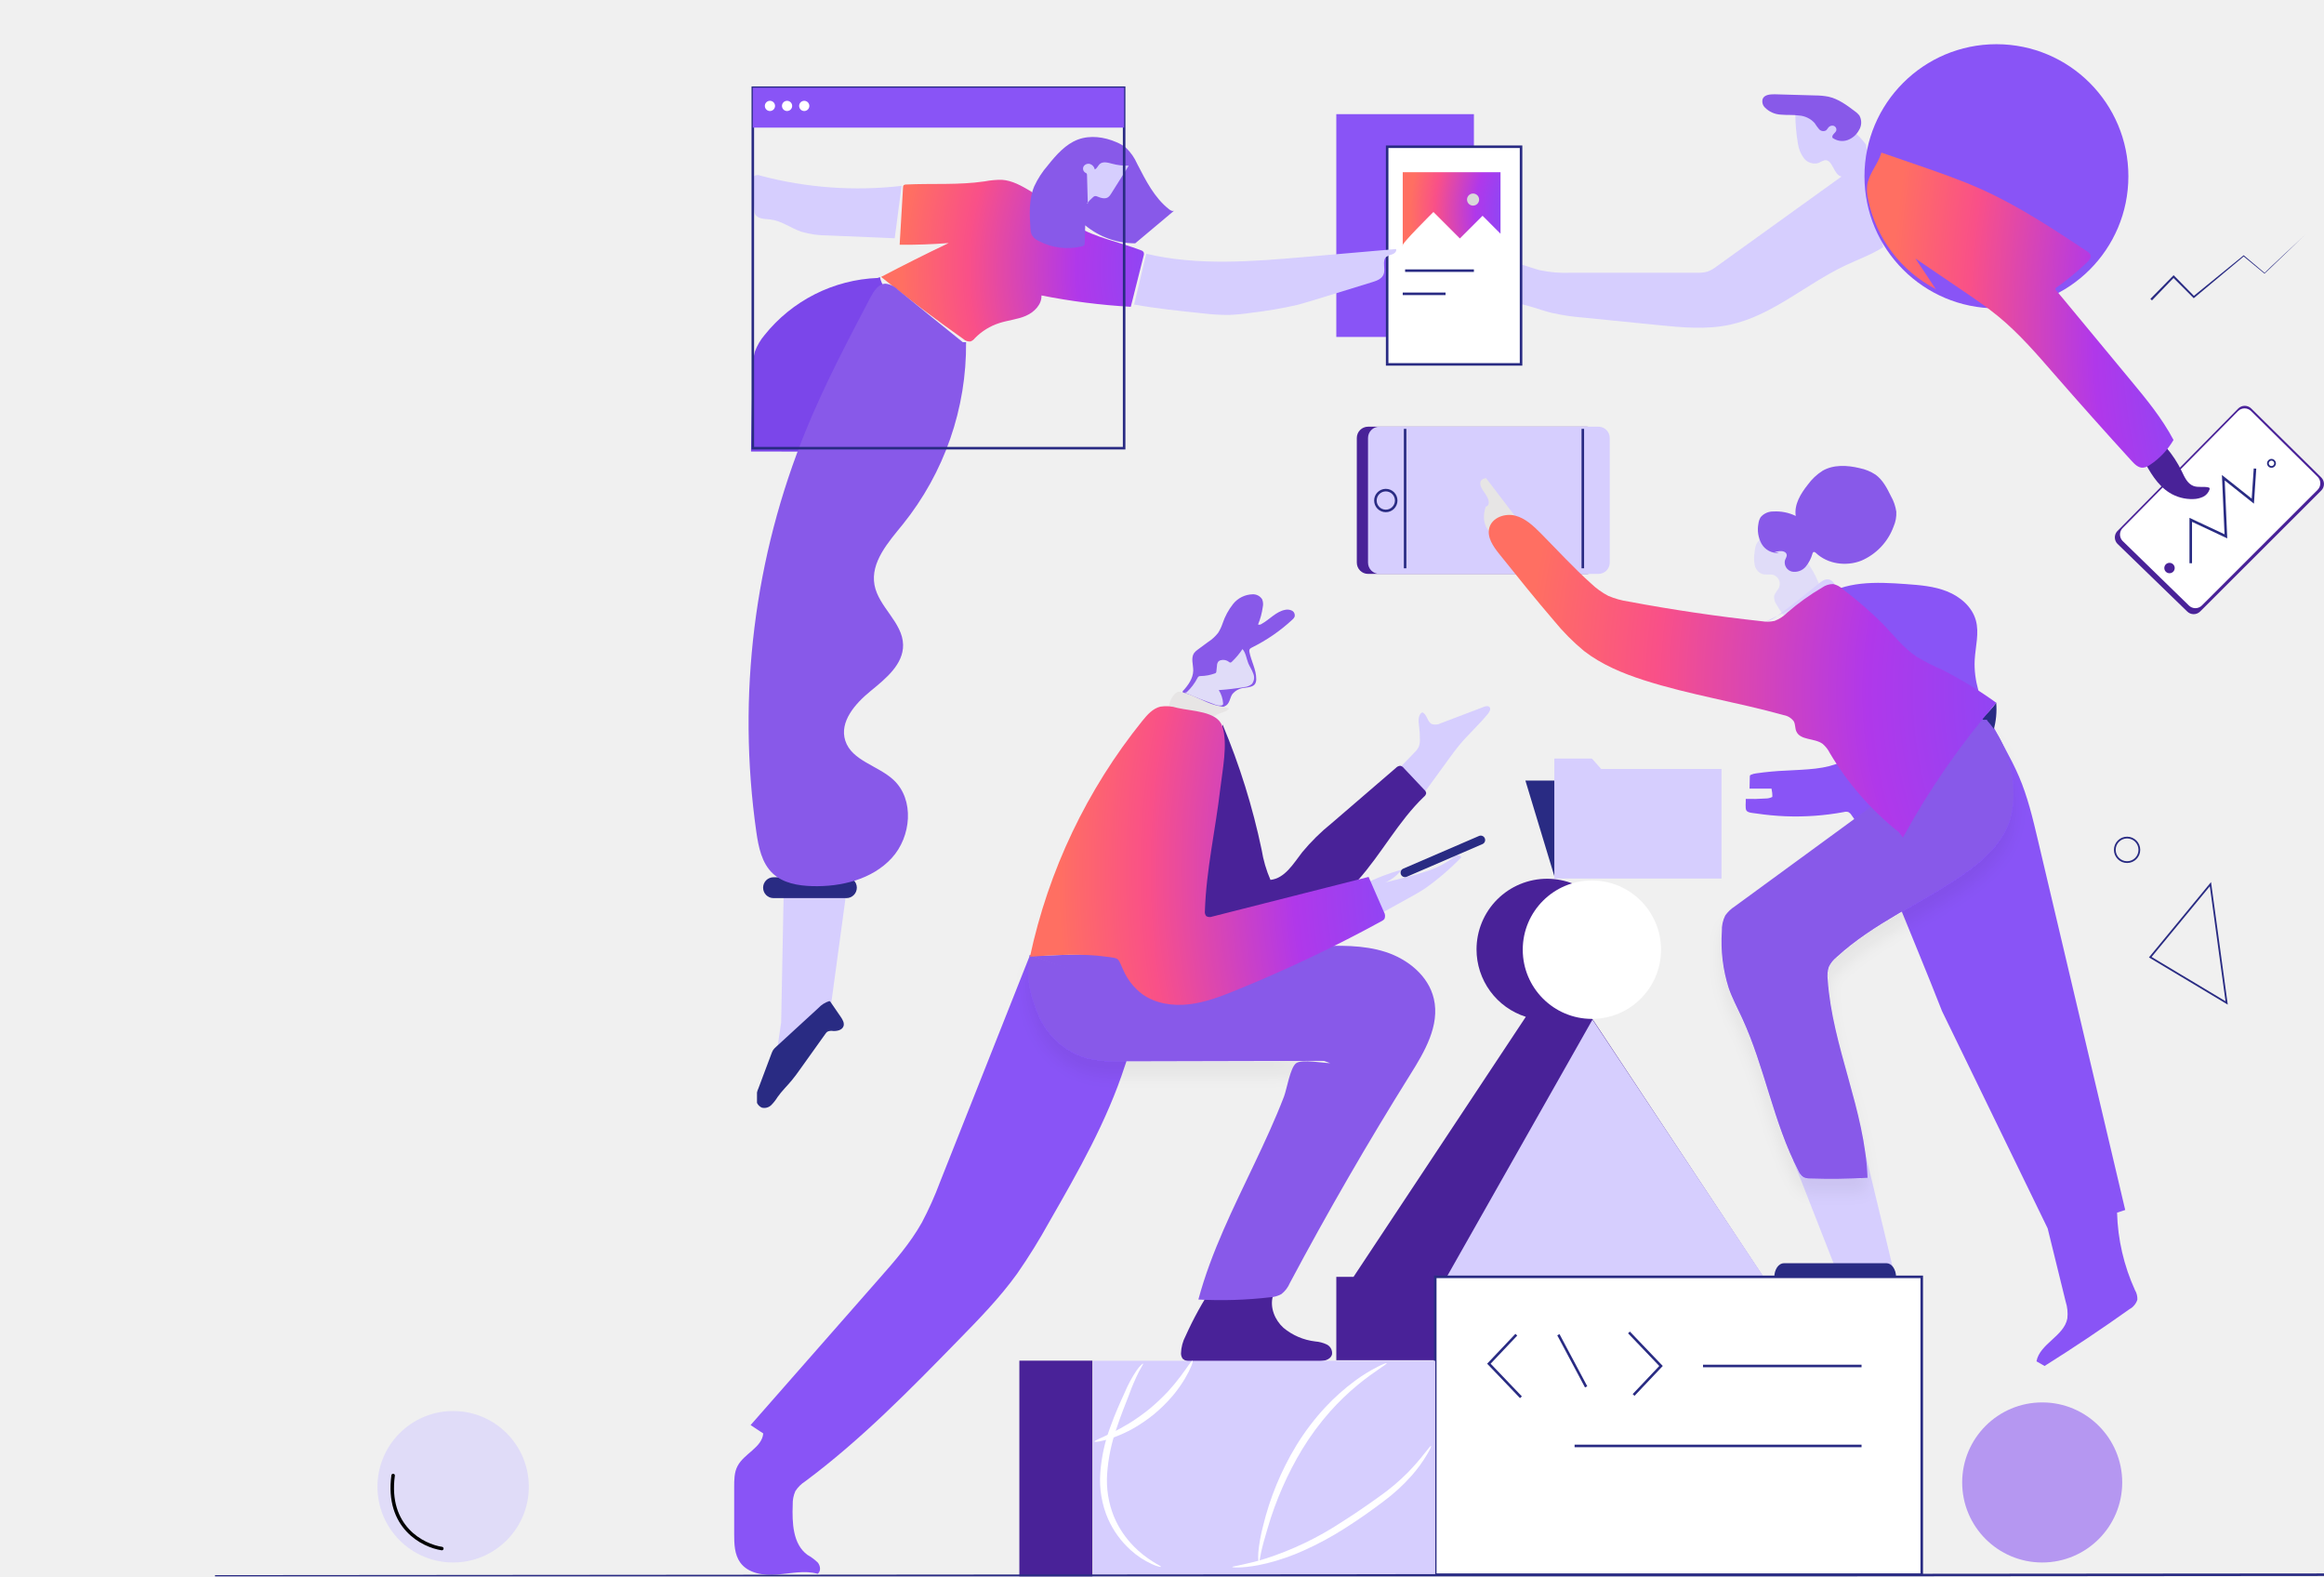
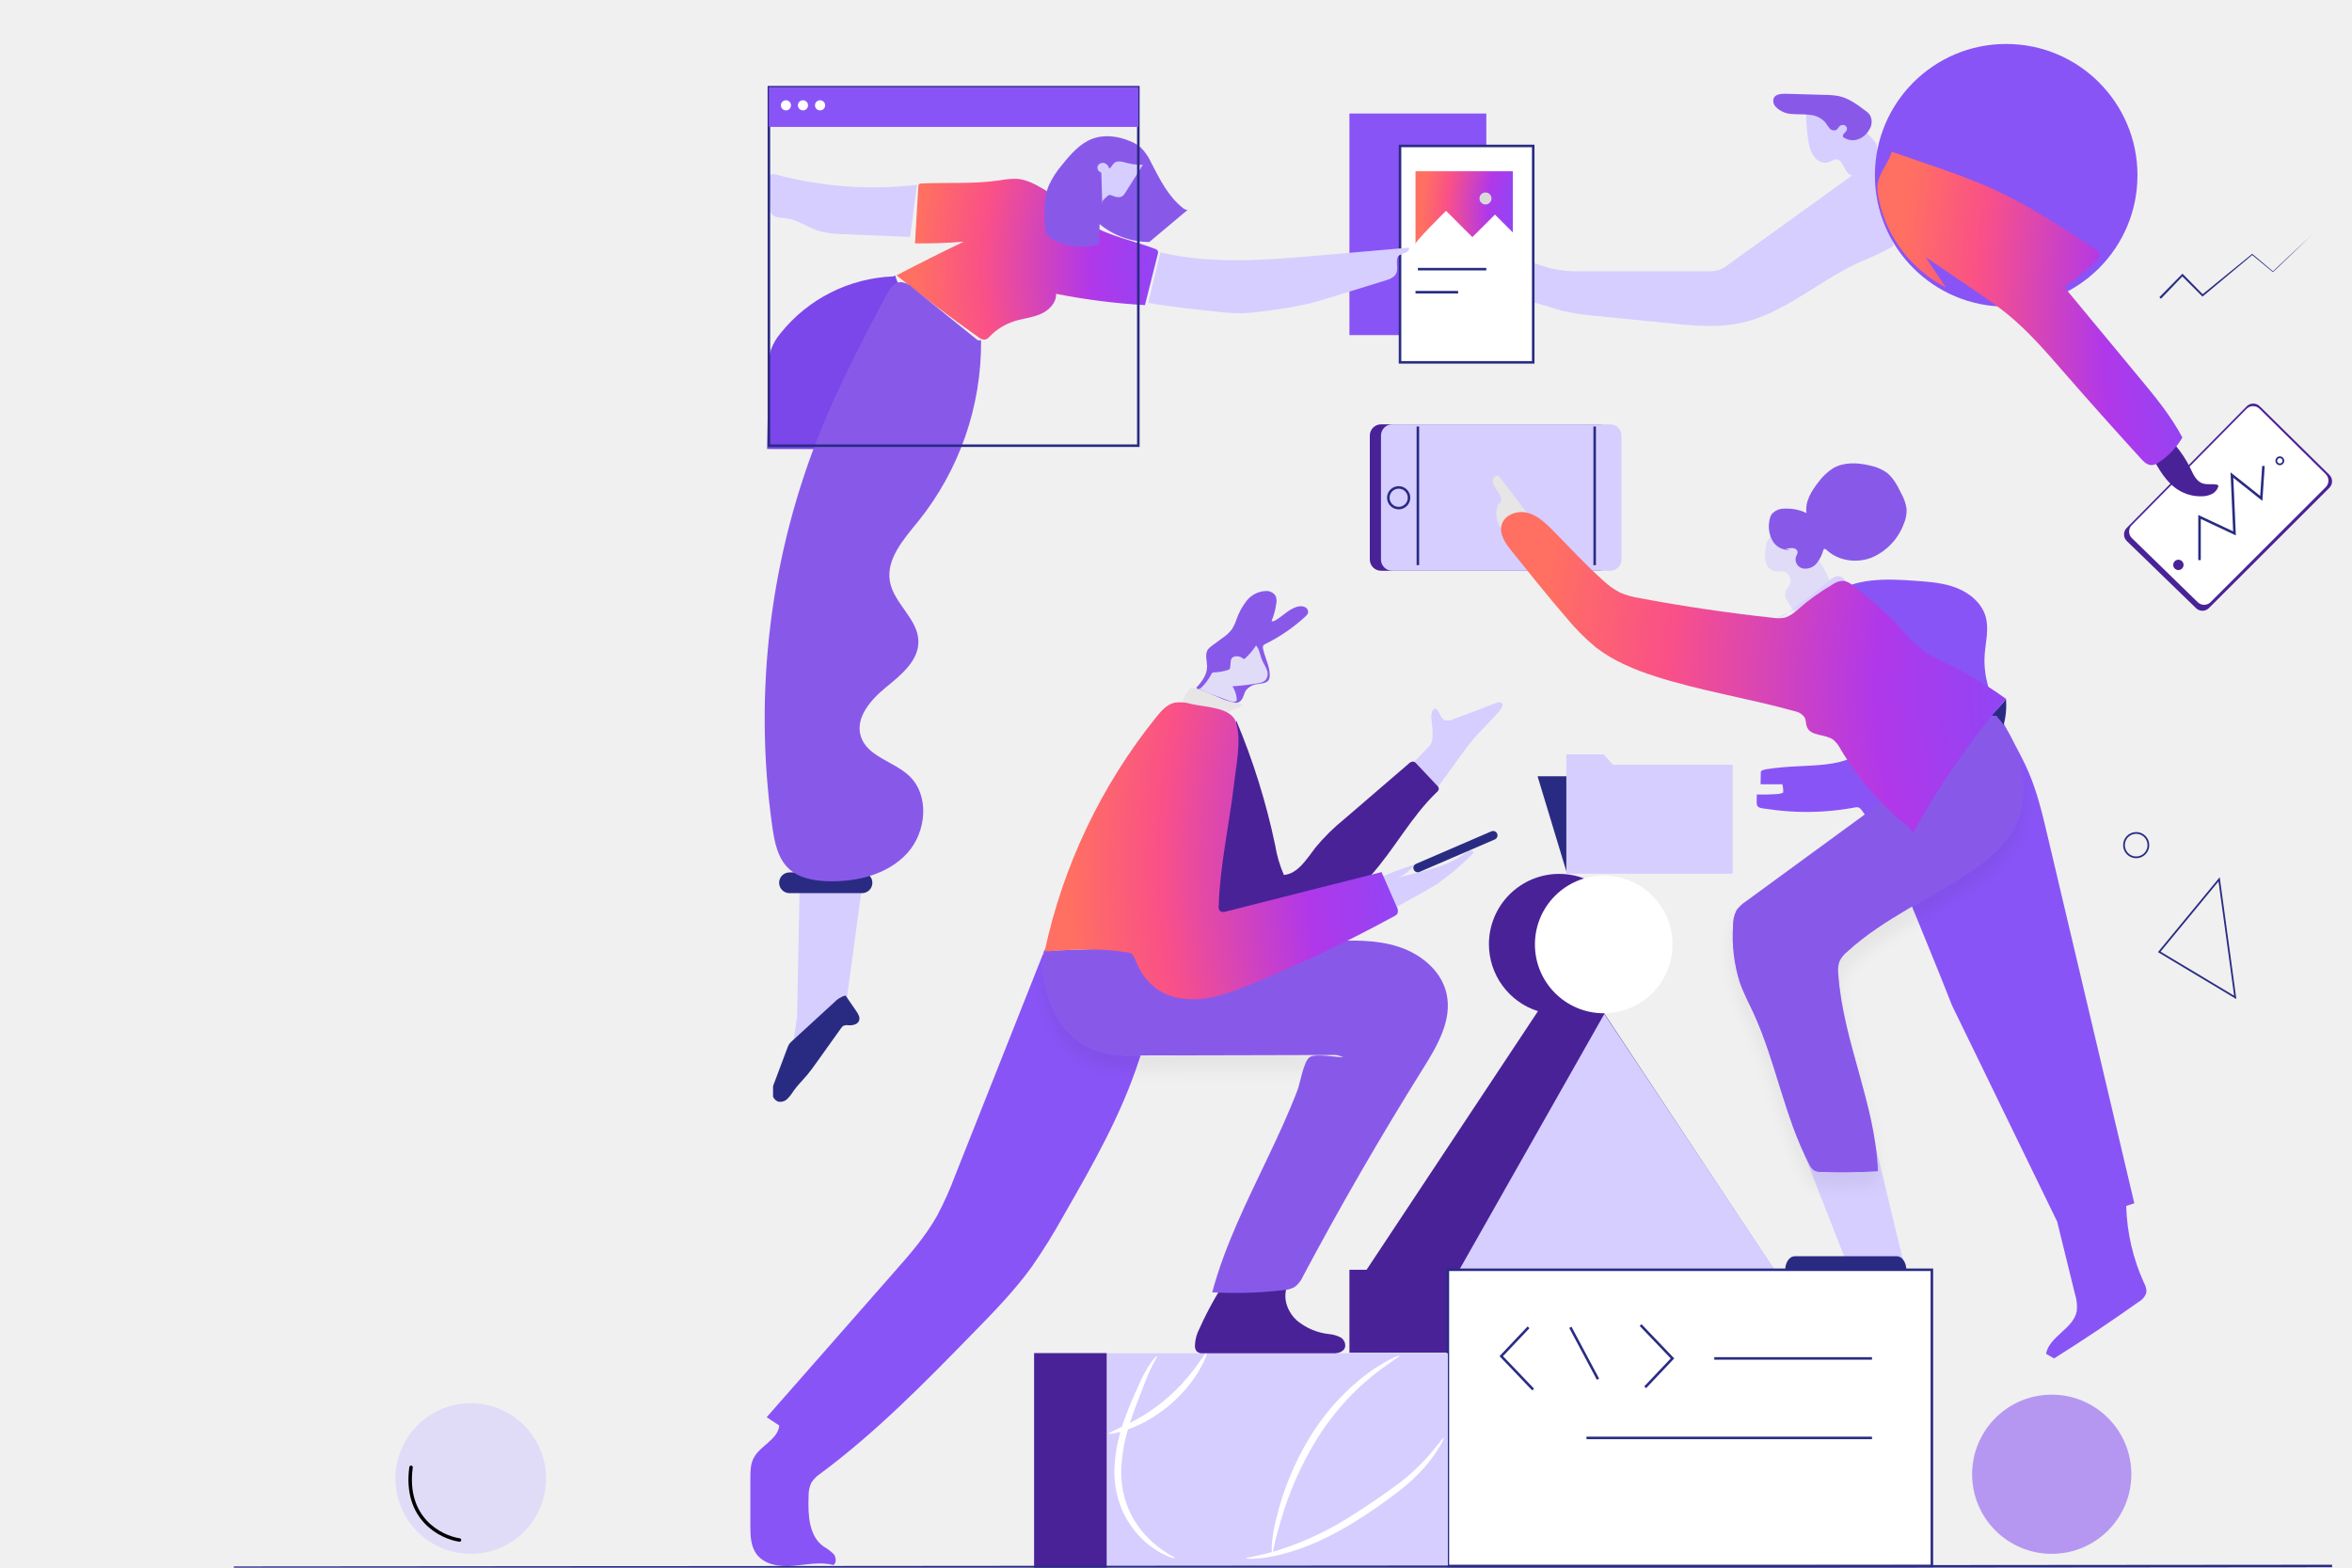
- <svg xmlns="http://www.w3.org/2000/svg" width="668" height="453" viewBox="0 0 668 453" fill="none">
+ <svg xmlns="http://www.w3.org/2000/svg" width="600" height="400" viewBox="0 0 668 453" fill="none">
  <g clip-path="url(#clip0_1396_6916)">
    <g clip-path="url(#clip1_1396_6916)">
      <path d="M243.36 255.712L238.25 293.283L228.773 304.761L221.914 311.624L224.533 293.782L225.275 255.712H243.36Z" fill="#D6CEFE" />
      <path d="M238.592 287.74L241.631 292.169C242.188 292.98 242.774 293.967 242.452 294.896C242.061 296.011 240.634 296.333 239.452 296.265C238.893 296.161 238.315 296.237 237.801 296.48C237.583 296.654 237.395 296.862 237.244 297.096L229.994 307.244C229.232 308.31 228.48 309.375 227.64 310.382C226.282 312.035 224.709 313.521 223.487 315.271C222.977 316.099 222.374 316.867 221.69 317.558C221.342 317.9 220.912 318.148 220.442 318.278C219.972 318.408 219.477 318.416 219.003 318.301C218.504 318.085 218.08 317.727 217.783 317.272C217.486 316.816 217.329 316.284 217.332 315.74C217.358 314.653 217.604 313.582 218.055 312.592L221.729 302.815C221.864 302.415 222.044 302.031 222.266 301.671C222.498 301.369 222.76 301.091 223.048 300.84L235.251 289.646C236.092 288.741 237.152 288.068 238.329 287.691" fill="#292B83" />
    </g>
    <g clip-path="url(#clip2_1396_6916)">
      <path d="M365.861 372.489C364.962 375.725 366.437 379.333 368.919 381.571C371.524 383.734 374.701 385.092 378.064 385.482C379.205 385.57 380.321 385.865 381.356 386.352C381.872 386.603 382.295 387.011 382.567 387.516C382.839 388.021 382.945 388.599 382.871 389.168C382.47 390.869 380.243 391.221 378.494 391.221H342.519C342.066 391.282 341.605 391.247 341.166 391.119C340.727 390.991 340.319 390.773 339.969 390.478C339.634 390.022 339.455 389.47 339.461 388.904C339.51 387.152 339.965 385.435 340.79 383.888C343.006 378.956 345.621 374.211 348.606 369.703" fill="#492298" />
    </g>
    <path d="M536.354 41.542C531.821 35.441 523.389 30.837 516.042 32.743C516.062 35.563 516.304 38.378 516.765 41.161C516.97 42.744 517.583 44.246 518.543 45.521C519.038 46.141 519.709 46.595 520.469 46.824C521.228 47.053 522.038 47.045 522.793 46.802C523.321 46.468 523.893 46.212 524.493 46.039C526.848 45.766 526.984 50.273 529.31 50.732L493.58 76.444C492.73 77.129 491.777 77.673 490.756 78.058C489.739 78.322 488.688 78.431 487.639 78.38H451.489C448.479 78.508 445.466 78.255 442.52 77.627C439.188 76.767 435.797 74.939 432.515 75.926C434.566 76.317 435.612 78.703 435.651 80.815C435.69 82.926 435.114 85.009 435.446 87.081C439.08 87.57 442.5 89.037 446.056 89.917C449.071 90.59 452.131 91.044 455.211 91.275L476.384 93.397C483.311 94.091 490.375 94.785 497.185 93.329C509.388 90.709 519.08 81.646 530.404 76.288C534.048 74.558 537.888 73.199 541.288 71.038" fill="#D6CEFE" />
    <path d="M423.653 32.802H384.103V96.829H423.653V32.802Z" fill="#8954F6" />
    <path d="M608.635 152.584L643.349 117.388C643.847 116.895 644.519 116.618 645.22 116.618C645.921 116.618 646.593 116.895 647.091 117.388L667.208 137.196C667.457 137.442 667.654 137.735 667.788 138.058C667.923 138.381 667.992 138.728 667.992 139.078C667.992 139.428 667.923 139.774 667.788 140.097C667.654 140.42 667.457 140.714 667.208 140.96L632.396 175.725C631.902 176.215 631.235 176.49 630.54 176.49C629.845 176.49 629.178 176.215 628.684 175.725L608.654 156.299C608.163 155.808 607.885 155.141 607.881 154.446C607.877 153.75 608.148 153.081 608.635 152.584Z" fill="#492298" />
    <path d="M610.081 151.783L643.301 118.132C643.546 117.885 643.837 117.689 644.158 117.556C644.479 117.422 644.824 117.353 645.172 117.353C645.519 117.353 645.864 117.422 646.185 117.556C646.506 117.689 646.797 117.885 647.043 118.132L666.163 137.001C666.41 137.248 666.607 137.541 666.74 137.864C666.874 138.187 666.943 138.533 666.943 138.883C666.943 139.232 666.874 139.578 666.74 139.901C666.607 140.224 666.41 140.518 666.163 140.765L632.885 174.005C632.391 174.495 631.724 174.769 631.029 174.769C630.334 174.769 629.667 174.495 629.173 174.005L610.091 155.43C609.623 154.939 609.361 154.287 609.359 153.608C609.358 152.93 609.616 152.276 610.081 151.783Z" fill="white" />
    <path d="M629.7 161.853V149.378L639.803 154.12L639.06 137.274L647.541 144.011L648.166 134.645" stroke="#292B83" stroke-width="0.731" stroke-miterlimit="10" />
    <path d="M623.593 164.727C624.419 164.727 625.088 164.057 625.088 163.231C625.088 162.405 624.419 161.735 623.593 161.735C622.768 161.735 622.099 162.405 622.099 163.231C622.099 164.057 622.768 164.727 623.593 164.727Z" fill="#492298" />
    <path d="M652.905 134.175C653.471 134.175 653.931 133.716 653.931 133.149C653.931 132.582 653.471 132.122 652.905 132.122C652.338 132.122 651.879 132.582 651.879 133.149C651.879 133.716 652.338 134.175 652.905 134.175Z" stroke="#292B83" stroke-width="0.504" stroke-miterlimit="10" />
    <path d="M448.596 224.306H438.454L446.769 251.758L451.927 248.767L448.596 224.306Z" fill="#292B83" />
    <path d="M446.77 252.472H494.82V220.972H460.243L457.566 217.98H446.77V252.472Z" fill="#D6CEFE" />
    <path d="M456.228 122.616H393.238C391.446 122.616 389.994 124.069 389.994 125.862V161.674C389.994 163.466 391.446 164.92 393.238 164.92H456.228C458.019 164.92 459.471 163.466 459.471 161.674V125.862C459.471 124.069 458.019 122.616 456.228 122.616Z" fill="#492298" />
    <path d="M459.451 122.616H396.462C394.67 122.616 393.218 124.069 393.218 125.862V161.674C393.218 163.466 394.67 164.92 396.462 164.92H459.451C461.243 164.92 462.695 163.466 462.695 161.674V125.862C462.695 124.069 461.243 122.616 459.451 122.616Z" fill="#D6CEFE" />
    <path d="M454.957 123.242V163.307" stroke="#292B83" stroke-width="0.731" stroke-miterlimit="10" />
    <path d="M403.878 123.242V163.307" stroke="#292B83" stroke-width="0.731" stroke-miterlimit="10" />
    <path d="M398.329 146.823C399.98 146.823 401.318 145.484 401.318 143.831C401.318 142.179 399.98 140.84 398.329 140.84C396.677 140.84 395.339 142.179 395.339 143.831C395.339 145.484 396.677 146.823 398.329 146.823Z" stroke="#292B83" stroke-width="0.731" stroke-miterlimit="10" />
    <path d="M437.204 42.168H398.719V104.709H437.204V42.168Z" fill="white" stroke="#292B83" stroke-width="0.731" stroke-miterlimit="10" />
    <path d="M409.622 227.463L416.735 217.687C417.585 216.523 418.435 215.37 419.344 214.255C421.972 211.058 425.118 208.301 427.727 205.075C428.196 204.498 428.626 203.589 428.069 203.12C427.668 202.758 427.033 202.934 426.525 203.12L414.156 207.822C413.758 208.038 413.321 208.17 412.871 208.21C412.42 208.251 411.967 208.199 411.537 208.057C410.218 207.392 410.179 205.212 408.802 204.694C407.561 205.388 407.698 207.177 407.883 208.604C408.063 209.9 408.145 211.207 408.127 212.515C408.161 213.231 408.048 213.946 407.795 214.617C407.473 215.244 407.043 215.81 406.525 216.289L401.093 221.9" fill="#D6CEFE" />
    <path d="M243.292 252.091H222.334C220.683 252.091 219.345 253.43 219.345 255.082V255.092C219.345 256.744 220.683 258.084 222.334 258.084H243.292C244.943 258.084 246.282 256.744 246.282 255.092V255.082C246.282 253.43 244.943 252.091 243.292 252.091Z" fill="#292B83" />
    <path d="M296.287 54.975C293.697 53.44 290.991 51.866 287.991 51.67C286.326 51.65 284.663 51.8 283.028 52.12C275.554 53.225 267.943 52.658 260.4 53.02C260.155 53.007 259.914 53.087 259.726 53.244C259.614 53.408 259.56 53.604 259.569 53.802L258.592 70.334C263.289 70.373 267.985 70.21 272.681 69.845C266.168 72.954 259.693 76.197 253.258 79.573C260.95 85.771 268.835 91.722 276.912 97.425C277.181 97.677 277.501 97.869 277.849 97.99C278.197 98.112 278.567 98.159 278.934 98.129C279.456 97.937 279.911 97.597 280.244 97.151C282.189 95.169 284.586 93.69 287.229 92.84C289.74 92.028 292.427 91.803 294.841 90.767C297.254 89.731 299.481 87.502 299.354 84.901C307.828 86.579 316.407 87.671 325.031 88.166L328.714 73.501C328.842 73.165 328.842 72.792 328.714 72.455C328.521 72.188 328.242 71.995 327.923 71.908C321.729 69.513 314.987 68.359 309.301 64.927C306.699 63.257 304.25 61.359 301.983 59.257C299.921 57.448 298.387 56.793 296.326 54.985" fill="url(#paint0_radial_1396_6916)" />
    <path d="M337.508 60.518C337.058 60.802 336.531 60.518 336.071 60.166C331.831 56.872 329.34 51.866 326.868 47.085C326.118 45.362 325.036 43.804 323.683 42.5C322.842 41.815 321.904 41.262 320.898 40.858C317.439 39.352 313.414 38.785 309.877 40.085C306.34 41.386 303.585 44.514 301.172 47.535C299.593 49.353 298.277 51.383 297.264 53.567C295.7 57.351 295.935 61.604 296.189 65.69C296.194 66.268 296.3 66.84 296.501 67.382C296.965 68.22 297.693 68.88 298.573 69.259C302.416 71.279 306.867 71.814 311.079 70.764C311.28 70.731 311.467 70.639 311.616 70.5C311.753 70.3 311.815 70.058 311.792 69.816L311.929 64.752C315.972 68.097 321.055 69.926 326.301 69.924" fill="#8859E9" />
    <path d="M312.672 58.563L312.447 50.312C312.456 50.142 312.412 49.975 312.32 49.833C312.222 49.747 312.11 49.681 311.988 49.637C311.677 49.461 311.449 49.168 311.353 48.823C311.258 48.478 311.304 48.11 311.48 47.799C311.675 47.499 311.963 47.271 312.3 47.151C312.638 47.031 313.005 47.025 313.346 47.134C313.682 47.254 313.981 47.46 314.214 47.731C314.447 48.002 314.606 48.328 314.675 48.679C315.329 48.434 315.573 47.633 316.081 47.154C317.01 46.303 318.475 46.724 319.687 47.056C321.23 47.473 322.828 47.655 324.425 47.594C324.127 48.141 323.801 48.673 323.448 49.187L319.394 55.63C319.182 56.026 318.893 56.375 318.544 56.657C317.654 57.273 316.443 56.911 315.456 56.49C315.235 56.371 314.983 56.32 314.733 56.344C314.525 56.395 314.335 56.503 314.186 56.657C313.537 57.2 312.951 57.813 312.437 58.485" fill="#D6CEFE" />
    <path d="M252.271 79.876C245.992 80.12 239.839 81.713 234.229 84.545C228.619 87.377 223.682 91.383 219.755 96.291C218.572 97.687 217.64 99.278 217 100.993C216.488 102.842 216.257 104.756 216.316 106.673L215.866 129.746L261.787 129.824C265.031 129.824 268.714 129.639 270.825 127.175C272.515 125.22 272.642 122.355 272.681 119.755L272.876 105.803C273.022 103.943 272.813 102.072 272.261 100.289C271.673 98.921 270.85 97.667 269.828 96.584C267.507 93.899 264.884 91.492 262.012 89.408C258.309 86.729 253.844 84.09 252.925 79.631" fill="#7B46EA" />
    <path d="M277.684 98.334C277.856 117.366 271.426 135.869 259.491 150.688C255.309 155.84 250.17 161.579 251.362 168.1C252.525 174.416 259.442 178.854 259.579 185.258C259.696 190.919 254.567 195.035 250.17 198.633C245.774 202.23 241.221 207.431 242.969 212.848C244.836 218.626 252.369 219.965 256.814 224.101C262.921 229.761 261.944 240.457 256.306 246.587C250.669 252.717 241.807 254.868 233.482 254.643C229.438 254.525 225.139 253.802 222.168 251.045C218.944 248.053 218.016 243.39 217.391 239.029C211.829 199.959 216.759 160.111 231.675 123.578C237.049 110.467 243.663 97.914 250.239 85.38C251.216 83.591 252.496 81.558 254.518 81.519C255.84 81.66 257.072 82.254 258.006 83.2L276.726 98.325" fill="#8859E9" />
    <path d="M259.149 53.411C245.56 54.983 231.796 53.988 218.573 50.478C218.318 50.361 218.042 50.301 217.762 50.301C217.482 50.301 217.206 50.361 216.951 50.478C216.384 50.849 216.365 51.651 216.394 52.325L216.785 60.205C216.782 60.604 216.845 61 216.97 61.379C217.596 62.943 219.755 62.884 221.426 63.07C224.621 63.422 227.288 65.563 230.356 66.599C232.806 67.313 235.347 67.668 237.899 67.655L257.176 68.476" fill="#D6CEFE" />
    <path d="M329.486 72.925C344.454 76.454 360.077 75.144 375.407 73.814L383.809 73.081L401.279 71.566C401.504 72.172 400.937 72.798 400.302 73.042C399.674 73.201 399.072 73.448 398.514 73.775C397.136 74.9 398.338 77.227 397.674 78.869C397.165 80.15 395.719 80.688 394.391 81.088L379.53 85.664C377.332 86.338 375.124 87.023 372.896 87.619C368.521 88.615 364.095 89.372 359.637 89.887C357.517 90.21 355.381 90.415 353.238 90.503C350.72 90.511 348.204 90.357 345.705 90.044C339.11 89.359 332.515 88.685 325.988 87.512" fill="#D6CEFE" />
    <path d="M351.42 208.223C356.298 219.82 360.054 231.858 362.636 244.172C363.114 247.158 363.967 250.072 365.177 252.844C369.319 252.413 371.762 248.18 374.312 244.885C376.847 241.827 379.685 239.033 382.783 236.546L401.229 220.669C401.393 220.482 401.595 220.332 401.82 220.228C402.046 220.123 402.29 220.067 402.539 220.063C402.931 220.166 403.276 220.4 403.516 220.727L409.378 226.945C409.681 227.188 409.88 227.538 409.935 227.923C409.866 228.335 409.638 228.704 409.3 228.95C401.903 236.038 397.096 245.394 390.257 253.02C381.437 262.818 369.628 269.424 356.667 271.81C352.846 272.495 348.274 272.553 345.802 269.542C344.775 268.089 344.106 266.414 343.848 264.654C339.971 246.607 342.42 227.775 350.785 211.322" fill="#492298" />
    <path d="M296.08 274.411L270.199 339.67C268.714 343.657 266.972 347.544 264.981 351.304C261.659 357.229 257.165 362.391 252.651 367.494L215.748 409.514L219.383 411.919C219.031 415.957 213.892 417.677 212.006 421.275C211.029 423.104 211.029 425.274 211.029 427.347V440.799C211.029 443.644 211.098 446.665 212.768 449.012C215.055 452.179 219.52 452.795 223.408 452.472C227.297 452.15 231.273 451.201 235.035 452.248C236.012 451.544 235.846 449.931 235.035 448.992C234.151 448.151 233.166 447.422 232.104 446.822C227.883 443.752 227.668 437.641 227.854 432.421C227.809 431.077 228.066 429.741 228.606 428.51C229.329 427.375 230.293 426.413 231.43 425.694C247.463 413.767 261.513 399.405 275.475 385.102C281.425 379.021 287.385 372.91 292.358 366.008C295.696 361.2 298.784 356.224 301.61 351.099C309.896 336.669 318.22 322.092 323.34 306.254C324.238 303.906 324.66 301.404 324.581 298.892C324.262 296.328 323.267 293.895 321.698 291.843C315.758 283.415 305.479 279.436 295.797 275.907" fill="#8954F6" />
    <g filter="url(#filter0_d_1396_6916)">
      <path d="M295.983 274.391C294.669 280.318 296.378 287.268 299.003 292.742C300.336 295.454 302.217 297.86 304.525 299.808C306.834 301.757 309.521 303.205 312.418 304.063C315.88 304.852 319.433 305.165 322.979 304.992L384.103 304.845" fill="#8859E9" />
    </g>
    <path d="M397.057 262.415L404.922 258.064C406.417 257.233 407.912 256.412 409.348 255.483C413.196 252.794 416.776 249.739 420.037 246.362C419.918 246.133 419.724 245.952 419.487 245.85C419.25 245.749 418.985 245.733 418.738 245.804C418.248 245.971 417.799 246.237 417.419 246.587C413.51 249.656 408.547 250.957 403.74 252.179L398.278 253.567C400.098 252.723 401.691 251.46 402.929 249.881C399.163 250.955 395.5 252.365 391.986 254.095" fill="#D6CEFE" />
    <path d="M296.6 274.714L378.104 271.928C384.855 271.693 391.783 271.488 398.202 273.541C404.621 275.594 410.6 280.384 412.134 287.003C413.922 294.658 409.487 302.235 405.295 308.893C393.076 328.446 381.556 348.387 370.737 368.716C370.21 369.962 369.373 371.053 368.304 371.884C367.278 372.44 366.139 372.755 364.973 372.803C358.164 373.592 351.3 373.805 344.455 373.438C348.138 359.751 354.518 347.129 360.547 334.429C363.576 328.065 366.546 321.661 369.076 315.081C369.858 313.048 370.864 306.693 372.584 305.51C374.303 304.327 380.244 305.51 382.354 305.51" fill="#8859E9" />
    <path d="M588.568 352.986L593.736 373.996C594.24 375.556 594.41 377.205 594.235 378.835C593.326 383.929 586.321 386.109 585.353 391.193L587.679 392.532C595.983 387.318 604.125 381.872 612.105 376.195C613.178 375.616 613.983 374.641 614.352 373.477C614.403 372.521 614.168 371.572 613.678 370.75C610.481 363.745 608.726 356.167 608.519 348.469L610.864 347.706L585.754 241.356C584.288 235.168 582.823 228.94 580.302 223.094C575.544 211.997 566.965 201.693 567.6 189.628C567.806 185.806 568.959 181.895 567.913 178.209C566.809 174.299 563.38 171.424 559.618 169.929C555.856 168.433 551.802 168.13 547.718 167.836C539.345 167.22 530.131 166.859 523.419 171.884C519.091 175.13 516.501 180.145 514.254 185.063C512.886 187.996 511.567 191.339 512.378 194.517C513.355 198.33 517.029 200.686 519.97 203.316C524.59 207.432 527.851 212.857 529.32 218.87C529.379 219.134 526.135 220.063 525.813 220.151C524.527 220.472 523.221 220.707 521.904 220.855C519.081 221.197 516.218 221.275 513.375 221.442C510.484 221.561 507.601 221.829 504.738 222.243C504.225 222.305 503.724 222.443 503.253 222.654C503.163 222.69 503.085 222.751 503.028 222.83C502.977 222.929 502.953 223.041 502.96 223.152L502.882 226.623C504.982 226.623 507.093 226.623 509.193 226.623C509.378 227.404 509.457 228.206 509.428 229.009C508.821 229.312 508.151 229.466 507.474 229.458C505.588 229.585 503.683 229.634 501.787 229.585C501.875 230.407 501.553 232.235 501.983 232.919C502.413 233.604 504.005 233.633 504.806 233.76C507.584 234.179 510.382 234.447 513.189 234.562C518.808 234.783 524.435 234.379 529.965 233.359C530.398 233.227 530.861 233.227 531.294 233.359C531.656 233.561 531.96 233.854 532.173 234.21C532.857 235.187 533.541 236.116 534.205 237.094C539.501 244.915 543.214 253.626 546.799 262.347C547.835 264.869 548.867 267.398 549.897 269.933L551.616 274.147C553.844 279.603 556.062 285.058 558.201 290.543" fill="#8954F6" />
    <path d="M573.774 201.868C574.014 204.579 573.749 207.31 572.993 209.924C572.356 208.605 571.306 207.531 570.003 206.864C569.905 206.815 569.798 206.747 569.798 206.639C569.8 206.57 569.828 206.504 569.876 206.453C571.107 204.948 572.602 203.657 573.686 202.034" fill="#292B83" />
    <path d="M573.843 88.607C594.79 88.607 611.771 71.615 611.771 50.654C611.771 29.693 594.79 12.701 573.843 12.701C552.895 12.701 535.914 29.693 535.914 50.654C535.914 71.615 552.895 88.607 573.843 88.607Z" fill="#8954F6" />
    <path d="M526.691 39.577C527.295 40.031 527.999 40.332 528.745 40.454C529.49 40.577 530.254 40.517 530.971 40.28C532.405 39.78 533.6 38.762 534.322 37.426C534.728 36.793 534.953 36.062 534.974 35.311C534.994 34.559 534.809 33.817 534.439 33.163C534.08 32.711 533.655 32.316 533.179 31.99C530.834 30.22 528.401 28.402 525.529 27.776C524.275 27.541 523.003 27.424 521.728 27.424L510.082 27.092C508.792 27.092 507.199 27.199 506.672 28.382C506.535 28.809 506.517 29.265 506.62 29.701C506.723 30.137 506.944 30.536 507.258 30.856C508.468 32.11 510.11 32.855 511.85 32.938C513.57 33.114 515.309 32.938 517.019 33.183C518.76 33.281 520.394 34.056 521.572 35.343C521.966 35.973 522.403 36.574 522.881 37.142C523.132 37.417 523.469 37.598 523.837 37.655C524.205 37.712 524.581 37.642 524.903 37.455C525.142 37.201 525.358 36.926 525.548 36.634C525.727 36.418 525.963 36.257 526.229 36.17C526.496 36.084 526.782 36.075 527.053 36.145C527.319 36.229 527.546 36.407 527.69 36.647C527.834 36.886 527.885 37.17 527.834 37.445C527.629 38.208 526.564 38.648 526.682 39.401" fill="#8859E9" />
    <path d="M506.799 366.917H505.099V390.879H384.103V366.917H389.056L438.572 292.194C434.462 290.889 430.874 288.308 428.327 284.827C425.78 281.345 424.407 277.142 424.405 272.827C424.405 267.442 426.543 262.277 430.349 258.468C434.155 254.66 439.316 252.521 444.698 252.521C447.363 252.521 450.002 253.046 452.464 254.067C454.926 255.087 457.163 256.583 459.048 258.468C460.932 260.354 462.427 262.593 463.447 265.056C464.467 267.52 464.991 270.16 464.991 272.827C464.993 276.212 464.148 279.544 462.534 282.518C460.92 285.493 458.587 288.016 455.749 289.858L506.799 366.917Z" fill="#492298" />
    <path d="M457.736 293L415 368.427L507 367L457.736 293Z" fill="#D6CEFE" />
    <path d="M457.566 292.791C468.542 292.791 477.439 283.888 477.439 272.905C477.439 261.923 468.542 253.02 457.566 253.02C446.591 253.02 437.693 261.923 437.693 272.905C437.693 283.888 446.591 292.791 457.566 292.791Z" fill="white" />
    <path d="M552.378 366.917H412.544V452.511H552.378V366.917Z" fill="white" stroke="#292B83" stroke-width="0.731" stroke-miterlimit="10" />
    <path d="M489.505 392.532H535.074" stroke="#292B83" stroke-width="0.731" stroke-miterlimit="10" />
    <path d="M452.593 415.507H535.074" stroke="#292B83" stroke-width="0.731" stroke-miterlimit="10" />
    <path d="M468.225 382.892L477.438 392.531L469.553 400.861" stroke="#292B83" stroke-width="0.731" stroke-miterlimit="10" />
    <path d="M437.175 401.517L427.962 391.877L435.847 383.547" stroke="#292B83" stroke-width="0.731" stroke-miterlimit="10" />
    <path d="M447.932 383.547L455.914 398.535" stroke="#292B83" stroke-width="0.731" stroke-miterlimit="10" />
    <path d="M536.266 331.897L544.102 364.414H519.608V363.172H527.092L515.445 333.471L536.266 331.897Z" fill="#D6CEFE" />
    <g filter="url(#filter1_d_1396_6916)">
      <path d="M571.293 207.187C576.1 212.545 578.435 219.818 578.679 227.014C578.831 229.887 578.501 232.765 577.702 235.529C575.602 242.295 569.935 247.33 564.102 251.358C552.221 259.58 538.543 265.289 527.903 275.056C526.961 275.81 526.2 276.766 525.675 277.852C525.304 279.016 525.194 280.248 525.353 281.46C526.681 300.837 536.1 319.051 536.803 338.457C531.312 338.777 525.818 338.845 520.321 338.663C519.648 338.69 518.978 338.556 518.367 338.272C517.731 337.823 517.236 337.202 516.94 336.483C509.691 322.6 507.268 306.674 500.692 292.488C499.383 289.653 497.898 286.886 496.872 283.933C495.202 278.662 494.539 273.123 494.918 267.606C494.856 266.036 495.192 264.476 495.895 263.07C496.632 262.036 497.561 261.153 498.631 260.469L534.83 234.004C536.662 232.778 538.333 231.326 539.803 229.683C543.096 225.674 543.77 220.063 546.75 215.82C549.329 212.144 553.462 209.797 557.771 208.556C562.128 207.465 566.597 206.884 571.088 206.825" fill="#8859E9" />
    </g>
    <path d="M512.751 363H542.249C542.979 363 543.678 363.421 544.194 364.172C544.71 364.922 545 365.939 545 367H510C510 365.939 510.29 364.922 510.806 364.172C511.322 363.421 512.021 363 512.751 363Z" fill="#292B83" />
    <path d="M412.544 391.036H314.225V452.501H412.544V391.036Z" fill="#D6CEFE" />
    <path d="M318.24 423.406C317.927 427.643 318.595 431.896 320.194 435.832C321.544 439.039 323.498 441.957 325.949 444.426C327.609 446.107 329.466 447.58 331.479 448.815C332.192 449.265 332.759 449.598 333.15 449.793C333.541 449.989 333.726 450.194 333.697 450.253C333.668 450.311 333.433 450.253 332.993 450.165C332.348 449.991 331.72 449.759 331.117 449.47C328.867 448.453 326.792 447.083 324.972 445.413C322.225 442.937 320.025 439.913 318.514 436.536C316.698 432.362 315.927 427.808 316.266 423.269C316.58 418.803 317.531 414.404 319.09 410.208C320.458 406.356 321.972 403.022 323.243 400.245C324.183 397.99 325.342 395.832 326.701 393.802C327.678 392.395 328.499 391.788 328.597 391.847C328.694 391.906 328.147 392.707 327.356 394.184C326.287 396.318 325.347 398.516 324.542 400.763C323.438 403.608 322.07 406.972 320.829 410.765C319.423 414.849 318.552 419.098 318.24 423.406Z" fill="white" />
    <path d="M330.463 404.811C332.295 403.29 334.03 401.657 335.661 399.923C336.983 398.481 338.232 396.973 339.403 395.406C341.406 392.717 342.49 390.908 342.764 391.045C343.038 391.182 342.334 393.206 340.575 396.188C339.534 397.931 338.351 399.585 337.039 401.135C335.421 403.028 333.646 404.781 331.733 406.375C329.798 407.945 327.736 409.351 325.568 410.579C323.791 411.561 321.938 412.402 320.028 413.092C316.765 414.245 314.625 414.49 314.567 414.245C314.508 414.001 316.462 413.268 319.452 411.791C321.219 410.947 322.941 410.011 324.611 408.985C326.647 407.717 328.601 406.323 330.463 404.811Z" fill="white" />
    <path d="M374.303 416.465C370.052 423.524 366.726 431.101 364.406 439.01C363.477 442.05 362.813 444.524 362.451 446.254C362.09 447.984 362.012 448.962 361.865 448.962C361.719 448.962 361.572 447.984 361.68 446.146C361.921 443.611 362.369 441.1 363.018 438.638C364.994 430.437 368.228 422.591 372.603 415.38C375.027 411.421 377.842 407.717 381.005 404.322C383.595 401.558 386.43 399.035 389.476 396.784C391.524 395.268 393.694 393.924 395.964 392.766C397.566 391.955 398.514 391.622 398.573 391.74C398.739 392.033 395.231 393.9 390.346 397.899C387.492 400.245 384.823 402.807 382.363 405.564C379.359 408.951 376.662 412.599 374.303 416.465Z" fill="white" />
    <path d="M385.5 437.484C389.486 434.972 393.199 432.4 396.521 430.005C399.464 427.937 402.217 425.611 404.747 423.054C406.441 421.307 408.04 419.47 409.535 417.55C410.609 416.191 411.205 415.428 411.332 415.506C411.459 415.585 411.069 416.484 410.17 417.99C408.897 420.129 407.428 422.145 405.783 424.012C403.329 426.781 400.592 429.285 397.615 431.481C394.312 433.984 390.61 436.614 386.555 439.176C382.759 441.605 378.787 443.748 374.674 445.589C371.315 447.099 367.83 448.31 364.259 449.206C358.113 450.722 354.166 450.497 354.166 450.292C354.166 450.086 357.996 449.666 363.888 447.847C371.52 445.371 378.789 441.886 385.5 437.484Z" fill="white" />
    <path d="M314 391H293V453H314V391Z" fill="#492298" />
    <path d="M323.115 25.196H216.384V128.789H323.115V25.196Z" stroke="#292B83" stroke-width="0.731" stroke-miterlimit="10" />
    <path d="M323.115 25.196H216.384V36.673H323.115V25.196Z" fill="#8954F6" />
    <path d="M221.308 31.902C222.118 31.902 222.774 31.246 222.774 30.436C222.774 29.626 222.118 28.969 221.308 28.969C220.499 28.969 219.843 29.626 219.843 30.436C219.843 31.246 220.499 31.902 221.308 31.902Z" fill="white" />
    <path d="M226.232 31.902C227.042 31.902 227.698 31.246 227.698 30.436C227.698 29.626 227.042 28.969 226.232 28.969C225.423 28.969 224.767 29.626 224.767 30.436C224.767 31.246 225.423 31.902 226.232 31.902Z" fill="white" />
    <path d="M231.167 31.902C231.976 31.902 232.632 31.246 232.632 30.436C232.632 29.626 231.976 28.969 231.167 28.969C230.357 28.969 229.701 29.626 229.701 30.436C229.701 31.246 230.357 31.902 231.167 31.902Z" fill="white" />
    <path d="M403.878 77.774H423.653" stroke="#292B83" stroke-width="0.731" stroke-miterlimit="10" />
    <path d="M403.193 84.432H415.504" stroke="#292B83" stroke-width="0.731" stroke-miterlimit="10" />
    <path d="M403.194 70.627V49.49H431.303V67.166L426.145 62.004L419.618 68.525L412.017 60.919C412.017 60.919 402.198 70.627 403.194 70.627Z" fill="url(#paint1_radial_1396_6916)" />
    <path d="M422.363 100.534C423.675 100.534 424.738 99.471 424.738 98.158C424.738 96.846 423.675 95.783 422.363 95.783C421.052 95.783 419.989 96.846 419.989 98.158C419.989 99.471 421.052 100.534 422.363 100.534Z" fill="white" />
    <path d="M435.397 148.205L427.141 137.392C427.141 137.392 423.819 137.636 426.564 141.38C429.31 145.125 427.063 145.623 427.063 145.623C427.063 145.623 424.815 151.03 429.632 154.11" fill="#E7E5E5" />
    <path d="M505.93 155.068C504.689 155.84 504.425 157.502 504.298 158.978C504.128 160.121 504.154 161.285 504.376 162.42C504.491 162.986 504.748 163.515 505.122 163.956C505.496 164.397 505.976 164.736 506.516 164.942C507.551 165.265 508.695 164.942 509.73 165.206C510.406 165.436 510.964 165.923 511.284 166.561C511.604 167.2 511.66 167.939 511.44 168.618C511.059 169.596 510.102 170.348 509.945 171.404C509.901 172.216 510.131 173.018 510.6 173.682C510.997 174.386 511.427 175.071 511.89 175.735C512.508 176.783 513.395 177.647 514.459 178.238C515.213 178.521 516.016 178.652 516.821 178.623C517.625 178.594 518.417 178.407 519.149 178.072C520.639 177.521 522.021 176.714 523.233 175.686C523.815 175.222 524.252 174.602 524.493 173.897C524.663 173.028 524.564 172.128 524.21 171.316C523.721 169.86 523.155 168.432 522.529 167.034C521.039 163.443 518.754 160.238 515.846 157.658C513.924 156.075 511.685 154.922 509.281 154.276C508.604 154.056 507.888 153.979 507.18 154.051C506.826 154.091 506.486 154.215 506.19 154.415C505.894 154.614 505.651 154.881 505.48 155.195" fill="#E0DCF8" />
    <path d="M507.463 178.669C508.831 178.335 510.1 177.682 511.166 176.762C515.074 173.862 518.92 170.854 522.705 167.738C523.564 167.034 524.6 166.272 525.685 166.516C526.769 166.761 527.267 167.709 527.766 168.599" fill="#D8D0FD" />
    <path d="M511.372 158.881C510.372 158.974 509.367 158.779 508.475 158.318C507.583 157.857 506.842 157.15 506.34 156.28C505.367 154.514 505.046 152.462 505.431 150.482C505.507 149.813 505.73 149.168 506.086 148.596C506.536 148.074 507.097 147.659 507.727 147.38C508.357 147.101 509.041 146.965 509.73 146.982C511.947 146.854 514.16 147.295 516.159 148.263C515.661 144.998 517.566 141.869 519.618 139.288C520.764 137.707 522.195 136.354 523.839 135.299C527.004 133.452 530.971 133.667 534.537 134.527C536.16 134.855 537.705 135.489 539.09 136.394C541.181 137.9 542.412 140.305 543.545 142.612C544.326 143.987 544.843 145.496 545.07 147.061C545.136 148.534 544.862 150.003 544.268 151.353C543.466 153.529 542.229 155.519 540.631 157.2C539.033 158.881 537.109 160.218 534.977 161.129C530.668 162.811 525.363 162.107 522.002 158.939C521.787 158.734 521.484 158.509 521.23 158.656C521.106 158.754 521.02 158.892 520.986 159.047C520.605 160.434 519.94 161.726 519.032 162.84C518.559 163.396 517.95 163.819 517.265 164.069C516.581 164.319 515.843 164.388 515.123 164.267C514.775 164.193 514.444 164.051 514.151 163.848C513.858 163.645 513.608 163.387 513.415 163.087C513.223 162.787 513.092 162.451 513.029 162.1C512.967 161.749 512.975 161.389 513.052 161.041C513.238 160.474 513.668 159.946 513.55 159.36C513.394 158.519 512.28 158.274 511.43 158.382C510.58 158.49 509.642 158.773 508.929 158.294" fill="#8859E9" />
    <path d="M339.921 198.661C341.484 196.98 342.95 194.966 342.979 192.668C342.979 190.948 342.246 189.031 343.243 187.633C343.561 187.235 343.941 186.888 344.366 186.607L347.298 184.446C348.396 183.741 349.365 182.852 350.16 181.816C350.68 180.982 351.1 180.09 351.411 179.157C352.091 177.124 353.119 175.225 354.449 173.545C355.122 172.708 355.969 172.027 356.93 171.55C357.892 171.072 358.945 170.809 360.019 170.779C360.564 170.75 361.108 170.867 361.594 171.118C362.08 171.369 362.49 171.744 362.784 172.206C363.076 172.925 363.138 173.718 362.959 174.474C362.722 176.186 362.269 177.862 361.611 179.46C361.774 179.515 361.947 179.53 362.117 179.505C362.287 179.479 362.449 179.414 362.588 179.314C364.943 178.023 366.819 175.706 369.427 175.237C370.089 175.093 370.779 175.183 371.382 175.491C371.681 175.658 371.916 175.922 372.047 176.24C372.179 176.558 372.199 176.91 372.105 177.241C371.959 177.576 371.73 177.869 371.44 178.091C368.003 181.28 364.123 183.954 359.921 186.03C359.598 186.196 359.237 186.382 359.129 186.724C359.076 186.933 359.076 187.151 359.129 187.36C359.638 189.97 361.084 192.404 361.084 195.064C361.113 195.555 361.008 196.045 360.781 196.481C360.214 197.39 358.963 197.459 357.898 197.645C357.193 197.672 356.501 197.848 355.868 198.162C355.235 198.475 354.675 198.919 354.225 199.463C353.56 200.441 353.492 201.839 352.583 202.611C352.098 202.969 351.53 203.198 350.932 203.276C347.827 203.843 344.623 203.233 341.943 201.565C340.761 200.832 339.589 199.522 340.038 198.202" fill="#8859E9" />
    <path d="M341.114 198.896C342.358 197.741 343.393 196.378 344.172 194.868C344.251 194.687 344.372 194.526 344.523 194.399C344.722 194.297 344.946 194.253 345.168 194.272C346.525 194.242 347.868 193.991 349.145 193.529C349.287 193.496 349.417 193.421 349.516 193.314C349.594 193.188 349.635 193.042 349.633 192.893L349.799 191.319C349.798 190.867 349.946 190.427 350.22 190.068C350.408 189.896 350.636 189.775 350.884 189.716C351.289 189.606 351.714 189.594 352.124 189.679C352.535 189.763 352.92 189.944 353.248 190.205C353.343 190.299 353.461 190.366 353.59 190.4C353.684 190.4 353.776 190.378 353.861 190.338C353.945 190.297 354.02 190.238 354.079 190.166C355.233 189.07 356.259 187.847 357.137 186.519C358.114 187.634 358.261 189.256 358.817 190.635C359.228 191.613 359.863 192.512 360.215 193.519C360.437 194.01 360.52 194.552 360.454 195.087C360.389 195.621 360.177 196.127 359.843 196.55C359.214 197.076 358.434 197.391 357.616 197.449C355.199 197.858 352.763 198.145 350.317 198.31C351.042 199.447 351.468 200.748 351.558 202.093C351.588 202.244 351.56 202.401 351.48 202.533C351.4 202.617 351.299 202.678 351.187 202.709C350.5 202.823 349.796 202.727 349.164 202.435C346.259 201.399 343.397 200.275 340.576 199.062" fill="#E0DCF8" />
    <path d="M335.983 203.168C336.12 201.735 336.74 200.39 337.742 199.356C337.948 199.11 338.219 198.927 338.524 198.828C338.797 198.764 339.081 198.764 339.354 198.828C342.969 199.571 346.125 201.829 349.721 202.738C350.805 203.012 351.919 203.149 352.984 203.471C353.062 203.471 353.15 203.53 353.17 203.608C353.173 203.647 353.167 203.686 353.152 203.722C353.136 203.758 353.112 203.789 353.082 203.814C352.329 204.615 351.128 204.723 350.15 205.192C349.486 205.505 348.9 205.984 348.196 206.258C347.61 206.484 346.988 206.6 346.36 206.6C345.595 206.624 344.831 206.555 344.083 206.395C343.001 206.119 341.945 205.749 340.927 205.29L335.925 203.227" fill="#E7E5E5" />
    <path d="M328.314 285.664C325.931 283.861 324.053 281.474 322.862 278.732C321.191 275.095 321.865 275.447 317.966 274.919C311.127 273.942 302.969 274.431 296.052 274.919C301.368 250.107 312.432 226.89 328.353 207.138C329.76 205.398 331.352 203.589 333.531 203.061C335.165 202.804 336.837 202.928 338.416 203.423C342.608 204.401 349.867 204.342 351.333 208.683C353.003 213.64 351.333 221.529 350.756 226.603C349.398 238.335 346.711 249.95 346.33 261.799C346.29 262.055 346.303 262.317 346.368 262.567C346.434 262.818 346.551 263.053 346.711 263.256C346.969 263.41 347.26 263.503 347.56 263.527C347.86 263.551 348.161 263.505 348.441 263.393L393.384 251.993L397.771 262.034C397.959 262.333 398.073 262.672 398.104 263.024C398.135 263.376 398.081 263.731 397.947 264.058C397.732 264.332 397.454 264.55 397.136 264.693C383.562 272.116 369.574 278.756 355.241 284.579C350.893 286.348 346.447 288.059 341.787 288.597C337.126 289.135 332.114 288.421 328.314 285.664Z" fill="url(#paint2_radial_1396_6916)" />
    <path d="M546.965 240.682C554.519 226.861 563.515 213.88 573.804 201.957C568.883 198.403 563.696 195.232 558.289 192.473C555.806 191.41 553.395 190.189 551.068 188.817C547.16 186.275 544.317 182.511 541.093 179.177C537.486 175.61 533.644 172.288 529.593 169.234C528.847 168.53 527.92 168.046 526.916 167.836C525.8 167.828 524.71 168.169 523.799 168.814C520.249 170.887 516.9 173.286 513.794 175.98C512.752 177.043 511.497 177.873 510.111 178.415C508.873 178.697 507.591 178.73 506.34 178.512C493.54 177.124 480.806 175.244 468.137 172.871C466.121 172.578 464.151 172.026 462.275 171.229C460.492 170.296 458.848 169.118 457.39 167.729C452.29 163.173 447.688 158.118 442.881 153.259C440.751 151.118 438.445 148.928 435.524 148.176C432.603 147.423 428.929 148.713 428.098 151.617C427.317 154.325 429.193 157.023 430.961 159.223C436.12 165.656 441.269 172.089 446.643 178.336C449.237 181.522 452.136 184.446 455.299 187.067C460.35 190.978 466.408 193.5 472.524 195.465C485.656 199.679 499.373 201.771 512.661 205.496C513.833 205.683 514.885 206.322 515.592 207.275C516.071 208.145 515.934 209.231 516.315 210.14C517.449 212.799 521.542 212.046 523.877 213.747C524.743 214.485 525.451 215.389 525.959 216.407C531.132 225.128 537.854 232.831 545.792 239.137" fill="url(#paint3_radial_1396_6916)" />
    <path d="M622.597 128.53C624.384 130.608 625.895 132.908 627.091 135.374C627.892 137.055 628.723 138.991 630.472 139.646C631.82 140.155 633.403 139.734 634.751 140.057C634.89 140.073 635.016 140.143 635.103 140.252C635.152 140.382 635.152 140.524 635.103 140.653C634.949 141.112 634.704 141.536 634.384 141.899C634.063 142.261 633.673 142.556 633.237 142.765C632.359 143.18 631.403 143.4 630.433 143.41C628.023 143.498 625.642 142.865 623.593 141.592C620.066 139.402 617.936 135.589 615.963 131.933C615.866 131.796 615.821 131.63 615.836 131.463C615.867 131.373 615.917 131.29 615.983 131.221C616.048 131.152 616.128 131.098 616.217 131.062C618.11 129.956 620.169 129.161 622.314 128.706" fill="#492298" />
    <path d="M590.863 82.809C594.079 80.541 597.123 78.038 599.969 75.32C600.546 74.763 601.161 74.01 600.888 73.257C600.694 72.845 600.376 72.503 599.979 72.279C590.209 65.817 580.438 59.325 569.798 54.515C563.692 51.749 557.331 49.559 550.99 47.369L540.77 43.849C539.862 47.144 537.175 49.823 536.696 53.215C536.558 54.596 536.65 55.99 536.97 57.341C538.088 62.812 540.416 67.963 543.782 72.417C547.148 76.871 551.467 80.515 556.423 83.083L550.56 74.284L564.63 83.845C567.932 86.094 571.235 88.343 574.322 90.875C580.282 95.763 585.343 101.629 590.404 107.446C597.745 115.867 605.174 124.197 612.69 132.435C613.589 133.413 614.644 134.498 616.022 134.39C616.732 134.299 617.406 134.022 617.976 133.589C620.748 131.75 623.064 129.302 624.747 126.432C621.435 120.165 616.931 114.7 612.358 109.196L590.785 83.151" fill="url(#paint4_radial_1396_6916)" />
    <path d="M635.358 254.085L640.018 288.206L618.064 275.056L635.358 254.085Z" stroke="#292B83" stroke-width="0.504" stroke-miterlimit="10" />
    <path d="M611.4 247.74C613.348 247.74 614.927 246.16 614.927 244.211C614.927 242.262 613.348 240.682 611.4 240.682C609.452 240.682 607.873 242.262 607.873 244.211C607.873 246.16 609.452 247.74 611.4 247.74Z" stroke="#292B83" stroke-width="0.504" stroke-miterlimit="10" />
    <path d="M618.112 85.869L624.571 79.289L624.776 79.084L624.981 79.289L630.745 85.155H630.423L644.834 73.423L644.922 73.355L645 73.423L650.96 78.449C650.462 78.644 662.861 67.274 662.753 67.284L650.911 78.644L650.843 78.585L644.834 73.629H645L630.726 85.566L630.56 85.703L630.403 85.546L624.541 79.68H624.942L618.552 86.329L618.073 85.859L618.112 85.869Z" fill="#292B83" />
    <path d="M61.805 453L668 452.511" stroke="#292B83" stroke-width="0.731" stroke-miterlimit="10" />
    <path d="M587 449C599.703 449 610 438.703 610 426C610 413.297 599.703 403 587 403C574.297 403 564 413.297 564 426C564 438.703 574.297 449 587 449Z" fill="#B597F1" />
    <rect width="26.246" height="2.54" rx="1.27" transform="matrix(0.918189 -0.396142 0.396073 0.918219 402.18 250.12)" fill="#292B83" />
    <ellipse cx="423.412" cy="57.349" rx="1.738" ry="1.738" fill="#D9D9D9" />
    <path d="M130.249 405.474C118.236 405.474 108.497 415.218 108.497 427.237C108.497 439.256 118.236 449 130.249 449C142.262 449 152 439.256 152 427.237C152 415.218 142.262 405.474 130.249 405.474Z" fill="#E0DCF8" />
    <path d="M127 445C121.5 444.167 111 438.8 113 424" stroke="black" stroke-linecap="round" />
  </g>
  <defs>
    <filter id="filter0_d_1396_6916" x="291.53" y="274.391" width="96.572" height="38.647" filterUnits="userSpaceOnUse" color-interpolation-filters="sRGB">
      <feFlood flood-opacity="0" result="BackgroundImageFix" />
      <feColorMatrix in="SourceAlpha" type="matrix" values="0 0 0 0 0 0 0 0 0 0 0 0 0 0 0 0 0 0 127 0" result="hardAlpha" />
      <feOffset dy="4" />
      <feGaussianBlur stdDeviation="2" />
      <feComposite in2="hardAlpha" operator="out" />
      <feColorMatrix type="matrix" values="0 0 0 0 0 0 0 0 0 0 0 0 0 0 0 0 0 0 0.05 0" />
      <feBlend mode="normal" in2="BackgroundImageFix" result="effect1_dropShadow_1396_6916" />
      <feBlend mode="normal" in="SourceGraphic" in2="effect1_dropShadow_1396_6916" result="shape" />
    </filter>
    <filter id="filter1_d_1396_6916" x="490.814" y="206.825" width="91.9" height="139.937" filterUnits="userSpaceOnUse" color-interpolation-filters="sRGB">
      <feFlood flood-opacity="0" result="BackgroundImageFix" />
      <feColorMatrix in="SourceAlpha" type="matrix" values="0 0 0 0 0 0 0 0 0 0 0 0 0 0 0 0 0 0 127 0" result="hardAlpha" />
      <feOffset dy="4" />
      <feGaussianBlur stdDeviation="2" />
      <feComposite in2="hardAlpha" operator="out" />
      <feColorMatrix type="matrix" values="0 0 0 0 0 0 0 0 0 0 0 0 0 0 0 0 0 0 0.05 0" />
      <feBlend mode="normal" in2="BackgroundImageFix" result="effect1_dropShadow_1396_6916" />
      <feBlend mode="normal" in="SourceGraphic" in2="effect1_dropShadow_1396_6916" result="shape" />
    </filter>
    <radialGradient id="paint0_radial_1396_6916" cx="0" cy="0" r="1" gradientUnits="userSpaceOnUse" gradientTransform="translate(387.769 77.4471) rotate(-179.825) scale(128.719 111.41)">
      <stop stop-color="#0894FF" />
      <stop offset="0.29" stop-color="#6E53FF" />
      <stop offset="0.609" stop-color="#B038EA" />
      <stop offset="0.851" stop-color="#F95088" />
      <stop offset="1" stop-color="#FF6F62" />
    </radialGradient>
    <radialGradient id="paint1_radial_1396_6916" cx="0" cy="0" r="1" gradientUnits="userSpaceOnUse" gradientTransform="translate(453.295 61.216) rotate(-179.786) scale(48.0112 50.6761)">
      <stop stop-color="#0894FF" />
      <stop offset="0.29" stop-color="#6E53FF" />
      <stop offset="0.609" stop-color="#B038EA" />
      <stop offset="0.851" stop-color="#F95088" />
      <stop offset="1" stop-color="#FF6F62" />
    </radialGradient>
    <radialGradient id="paint2_radial_1396_6916" cx="0" cy="0" r="1" gradientUnits="userSpaceOnUse" gradientTransform="translate(477.757 250.546) rotate(-179.761) scale(173.882 205.783)">
      <stop stop-color="#0894FF" />
      <stop offset="0.29" stop-color="#6E53FF" />
      <stop offset="0.609" stop-color="#B038EA" />
      <stop offset="0.851" stop-color="#F95088" />
      <stop offset="1" stop-color="#FF6F62" />
    </radialGradient>
    <radialGradient id="paint3_radial_1396_6916" cx="0" cy="0" r="1" gradientUnits="userSpaceOnUse" gradientTransform="translate(687.65 199.399) rotate(-179.819) scale(248.55 222.29)">
      <stop stop-color="#0894FF" />
      <stop offset="0.29" stop-color="#6E53FF" />
      <stop offset="0.609" stop-color="#B038EA" />
      <stop offset="0.851" stop-color="#F95088" />
      <stop offset="1" stop-color="#FF6F62" />
    </radialGradient>
    <radialGradient id="paint4_radial_1396_6916" cx="0" cy="0" r="1" gradientUnits="userSpaceOnUse" gradientTransform="translate(693.507 94.0808) rotate(-179.707) scale(150.12 217.089)">
      <stop stop-color="#0894FF" />
      <stop offset="0.29" stop-color="#6E53FF" />
      <stop offset="0.609" stop-color="#B038EA" />
      <stop offset="0.851" stop-color="#F95088" />
      <stop offset="1" stop-color="#FF6F62" />
    </radialGradient>
    <clipPath id="clip0_1396_6916">
      <rect width="668" height="453" fill="white" />
    </clipPath>
    <clipPath id="clip1_1396_6916">
      <rect width="25.399" height="112.615" fill="white" transform="translate(217.587 247.245)" />
    </clipPath>
    <clipPath id="clip2_1396_6916">
      <rect width="43.468" height="21.518" fill="white" transform="translate(339.461 369.713)" />
    </clipPath>
  </defs>
</svg>
